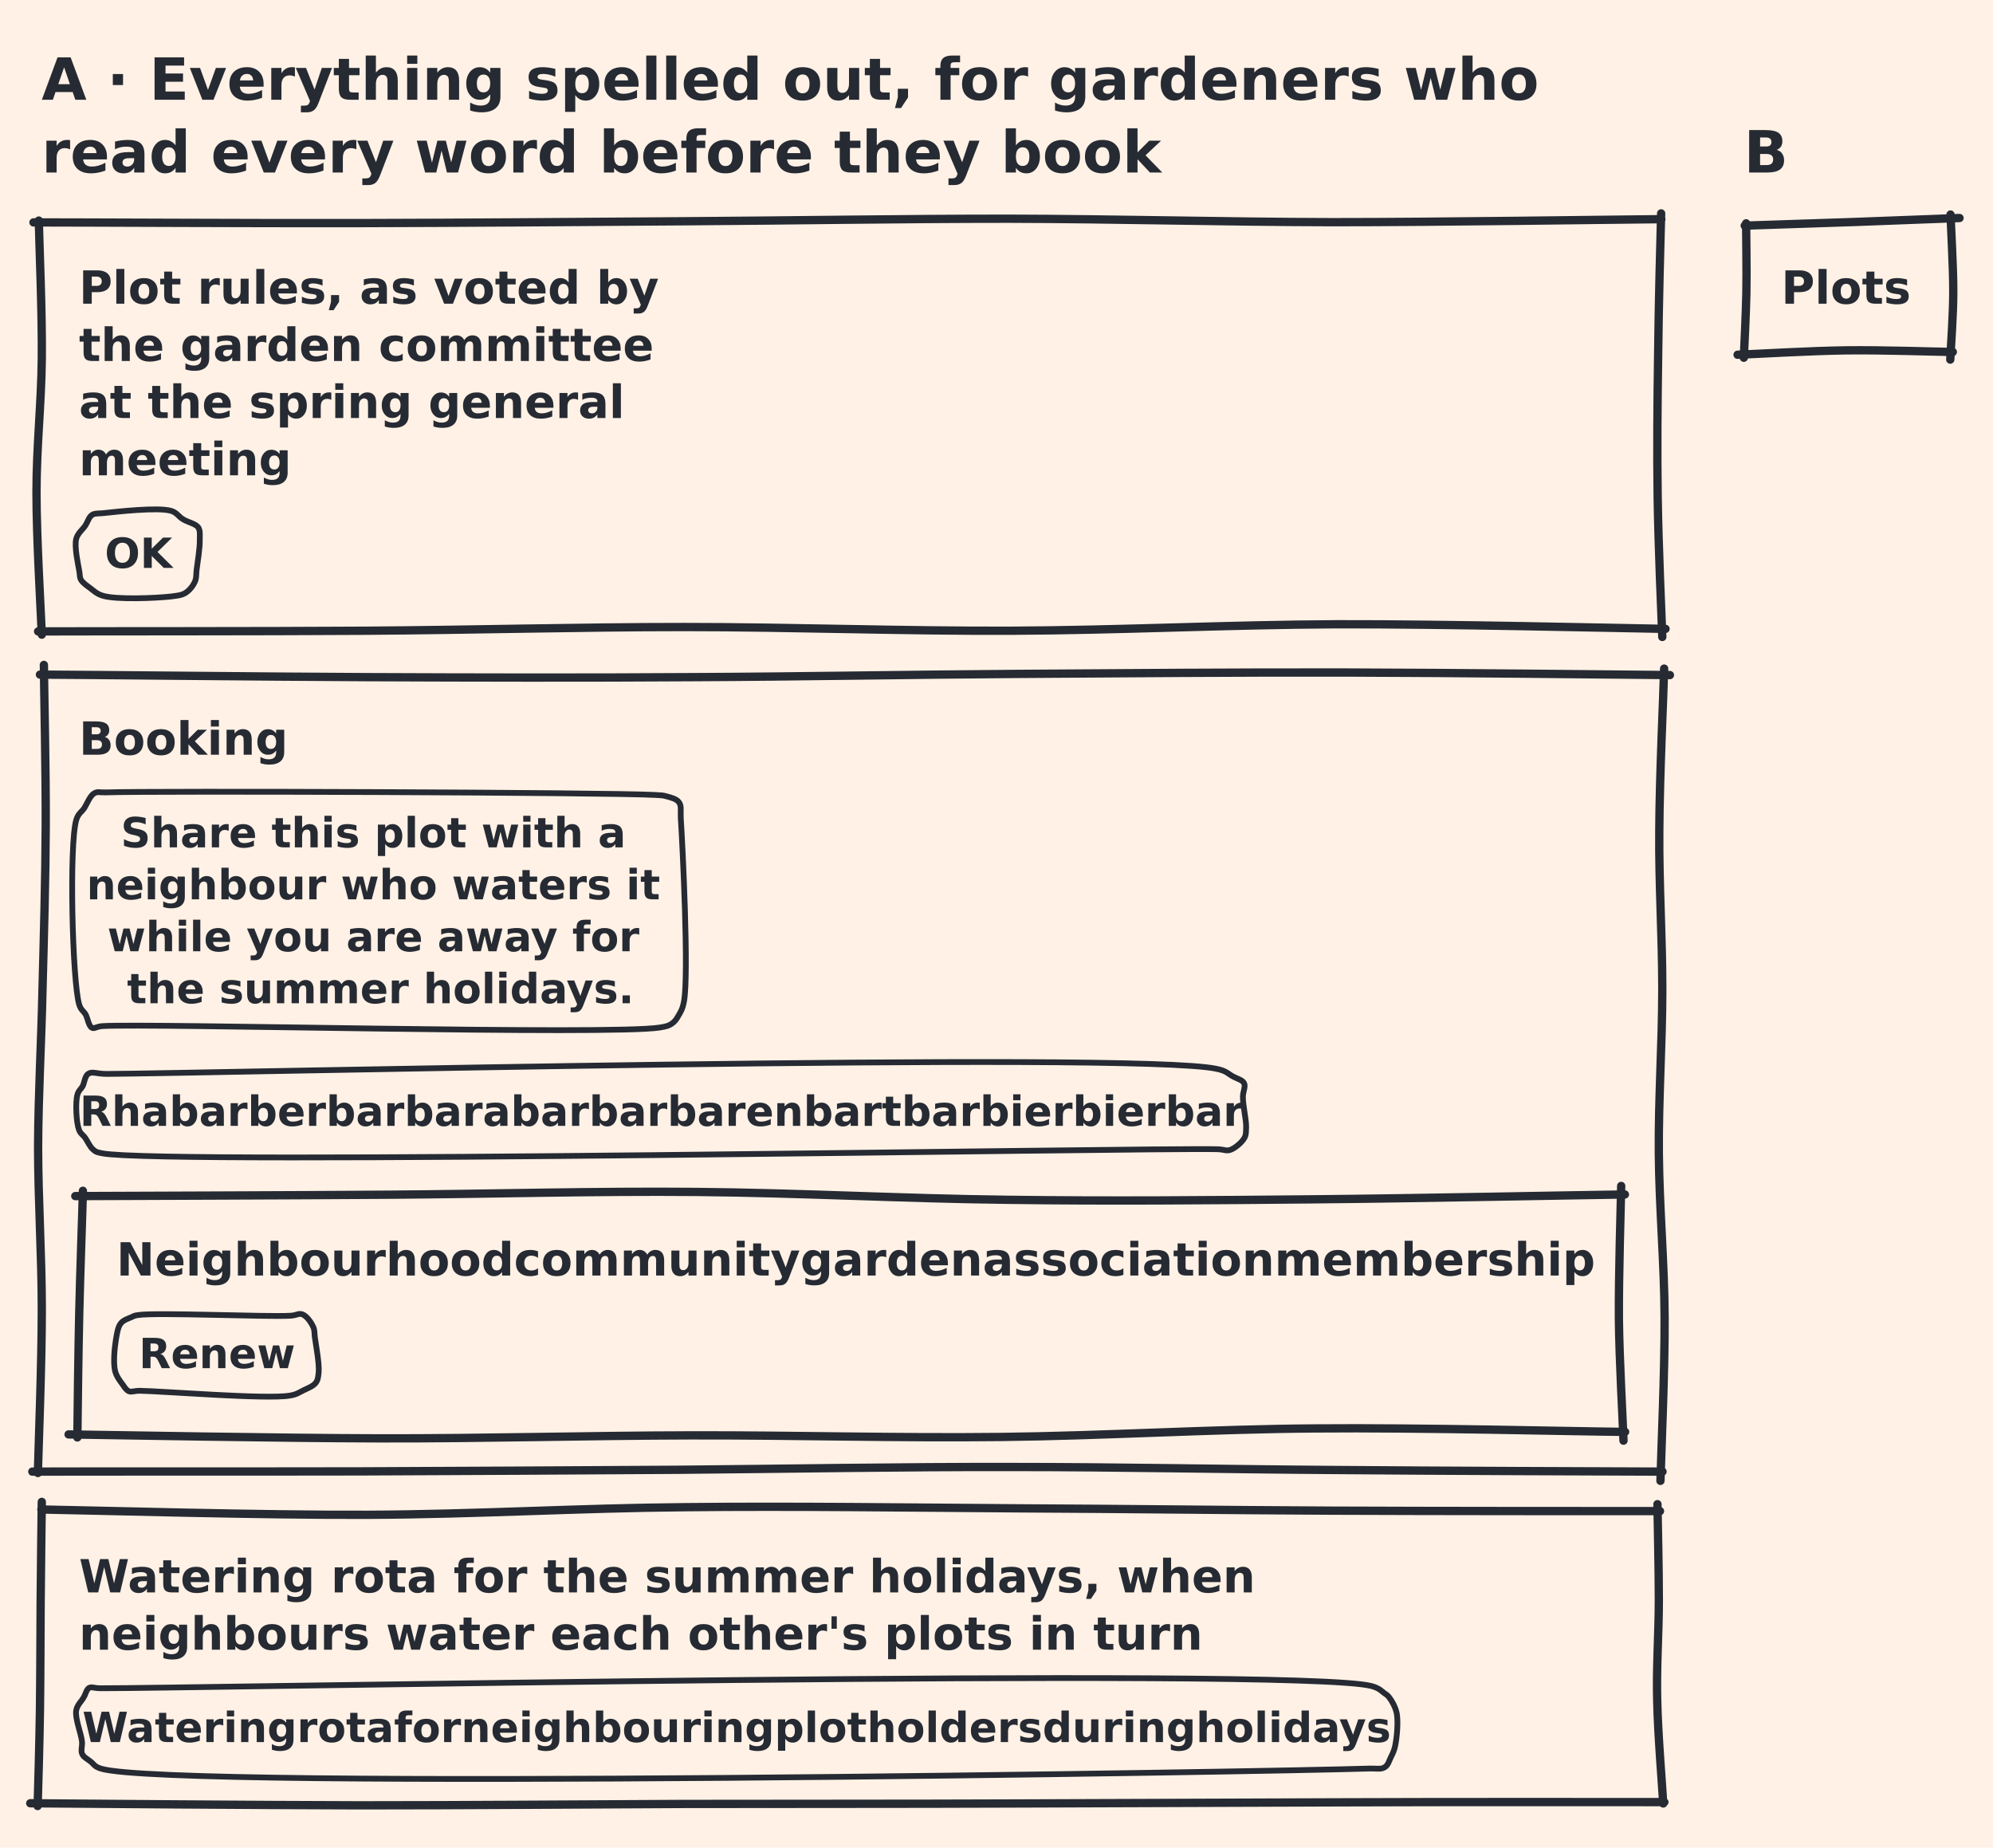
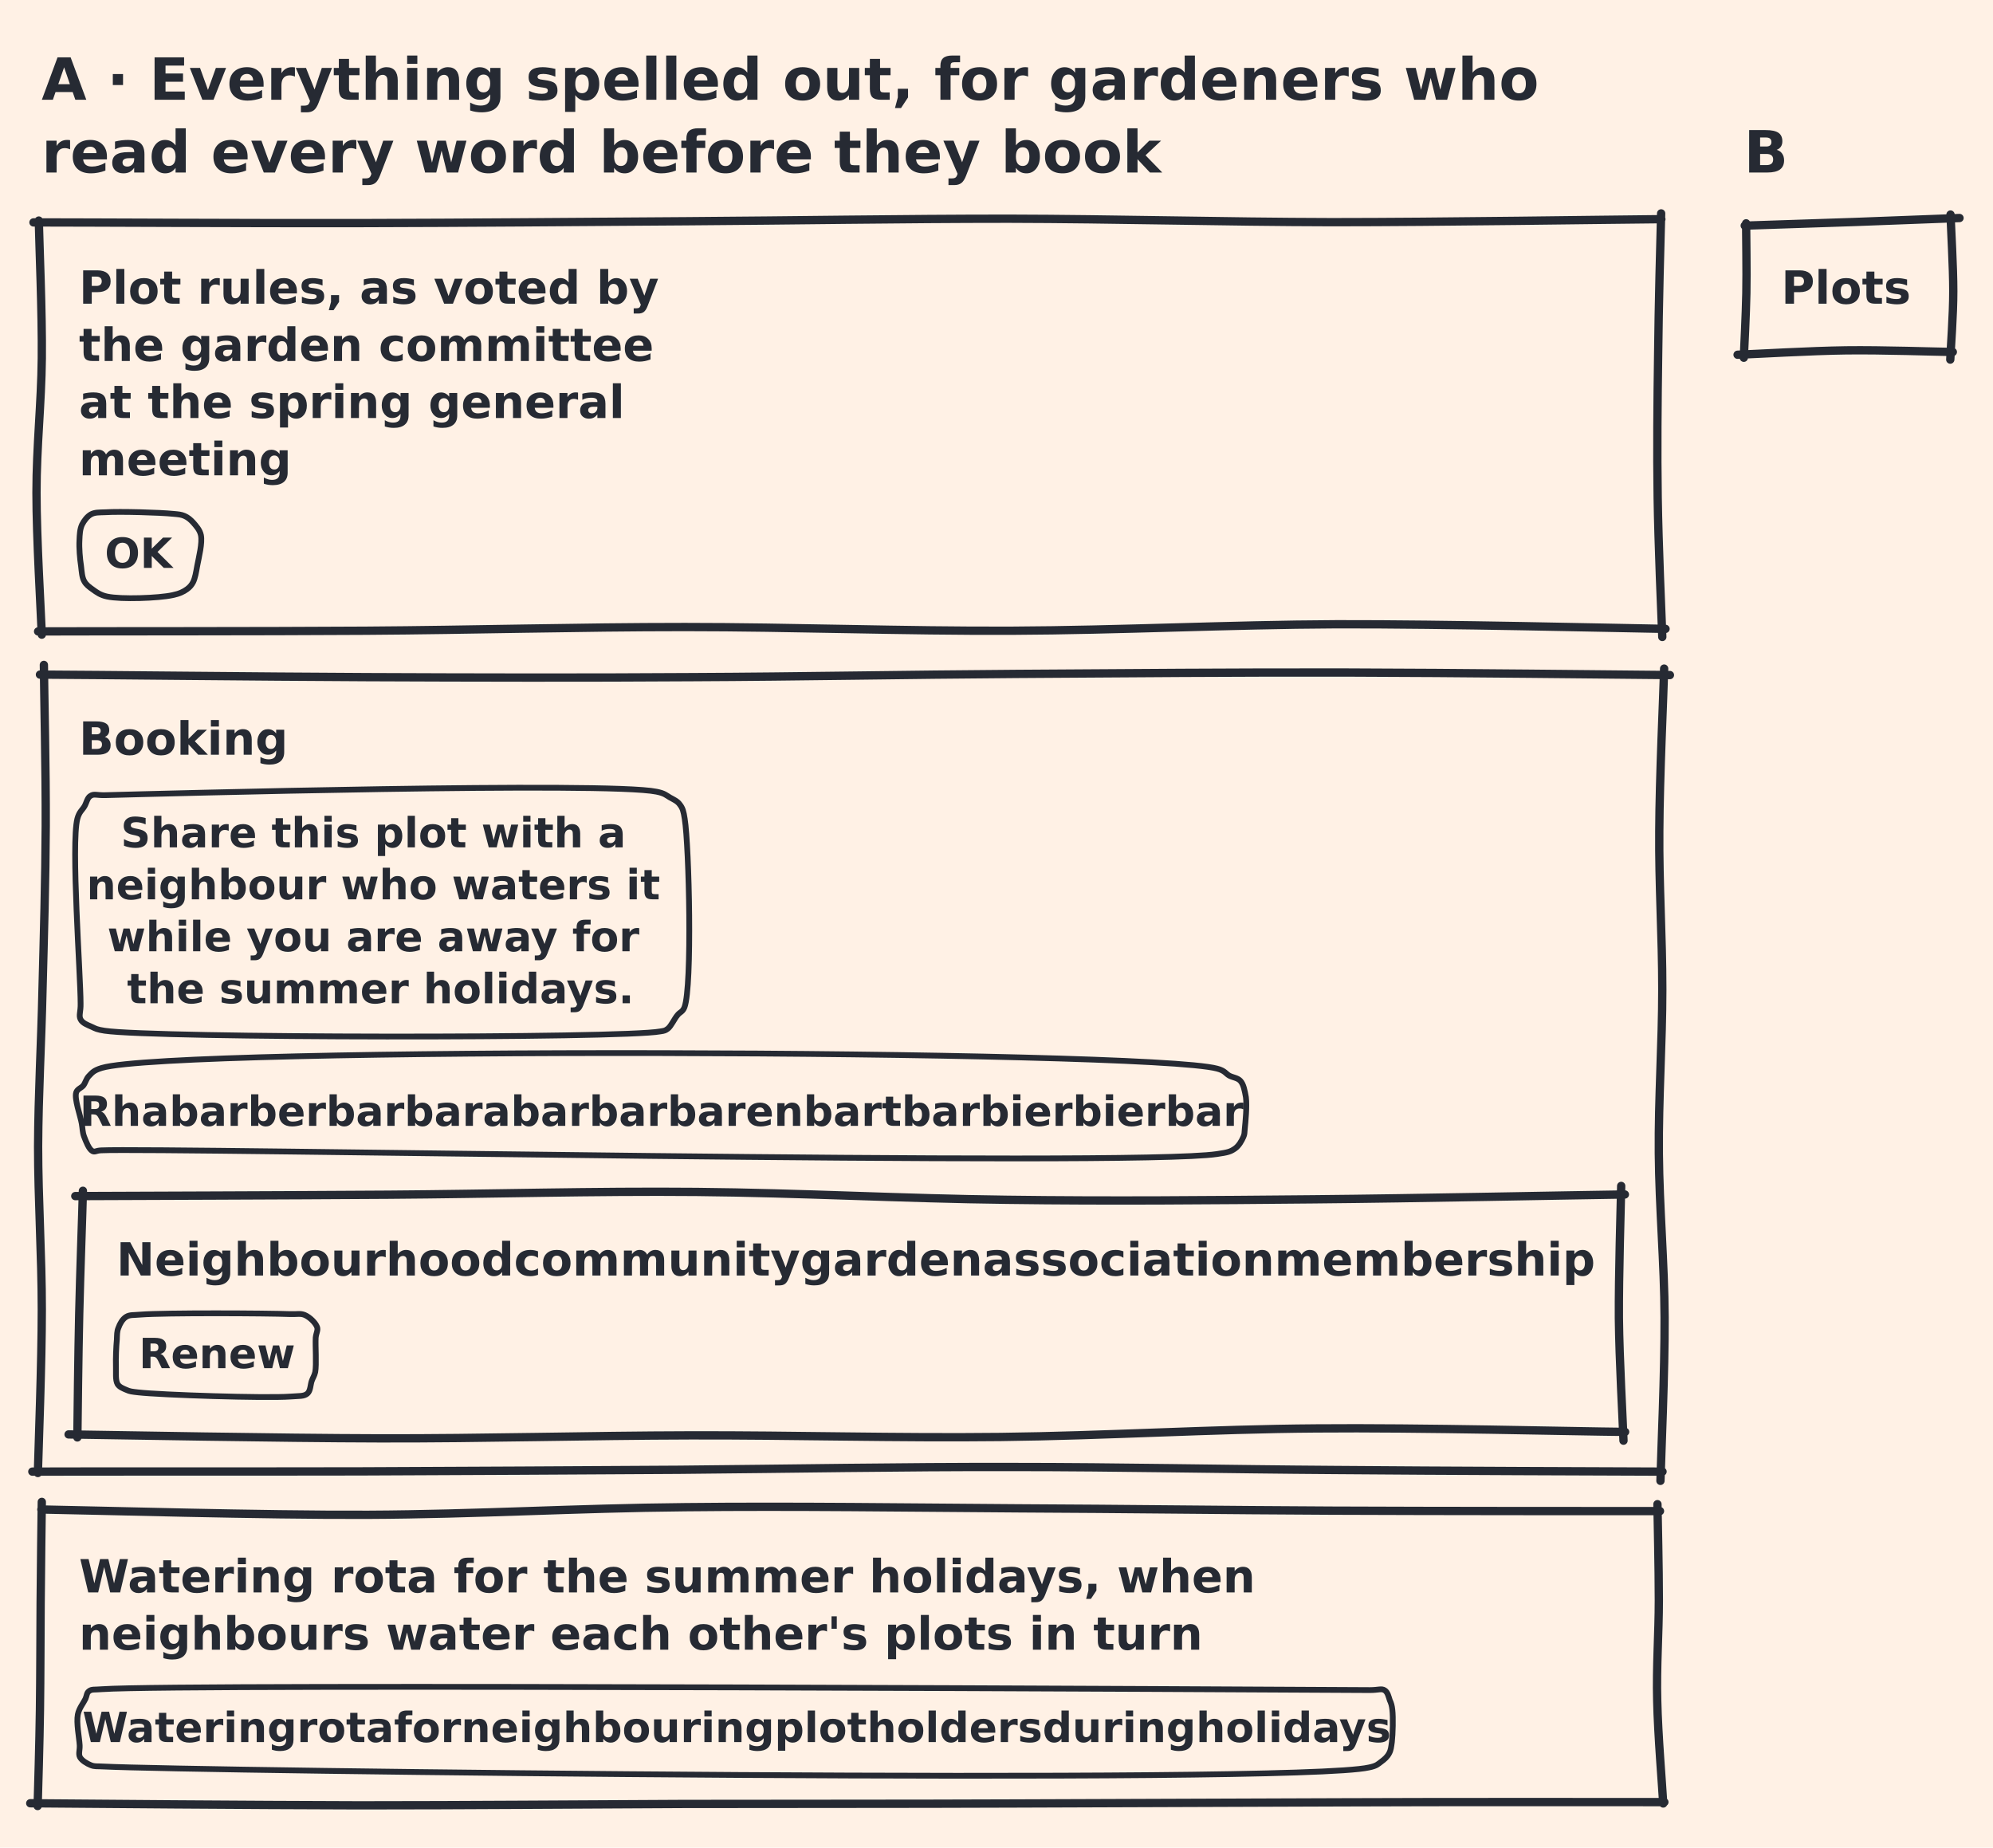
<svg xmlns="http://www.w3.org/2000/svg" viewBox="-18.0 -96.0 863.0 800.0" width="863.0" height="800.0" role="img">
  <rect x="-18.0" y="-96.0" width="863.0" height="800.0" fill="#fff1e5" />
  <g class="variant">
    <text text-anchor="start" font-family="'Atkinson Hyperlegible Next', Avenir, 'Segoe UI', Seravek, Ubuntu, Calibri, 'DejaVu Sans', sans-serif" font-size="25.2" font-weight="700" fill="#262a33">
      <tspan x="0.0" y="-52.8">A · Everything spelled out, for gardeners who</tspan>
      <tspan x="0.0" y="-21.3">read every word before they book</tspan>
    </text>
    <g class="place">
      <path d="M-3.5,0.3 C20.1,0.3 90.8,0.7 137.8,0.6 C184.9,0.5 232.1,0.1 279.0,-0.2 C325.8,-0.5 372.1,-1.3 418.8,-1.3 C465.4,-1.2 511.6,0.1 558.7,0.2 C605.8,0.2 677.6,-0.9 701.4,-1.1 M701.3,-3.6 C701.0,6.6 700.2,37.3 700.0,57.8 C699.7,78.3 699.5,99.1 699.8,119.4 C700.1,139.8 701.4,169.7 701.8,179.8 M703.2,176.3 C679.5,175.9 608.1,174.2 560.9,174.3 C513.7,174.5 467.2,176.9 420.1,177.1 C373.1,177.3 325.3,175.5 278.6,175.5 C232.0,175.5 187.0,176.8 140.3,177.1 C93.6,177.4 22.2,177.3 -1.5,177.4 M0.1,178.8 C-0.3,168.5 -2.2,137.2 -2.2,117.3 C-2.2,97.3 -0.1,78.8 0.1,59.2 C0.3,39.6 -1.0,9.5 -1.2,-0.5" fill="none" stroke="#262a33" stroke-width="3.6" stroke-linecap="round" stroke-linejoin="round" />
      <text text-anchor="start" font-family="'Atkinson Hyperlegible Next', Avenir, 'Segoe UI', Seravek, Ubuntu, Calibri, 'DejaVu Sans', sans-serif" font-size="19.8" font-weight="700" fill="#262a33">
        <tspan x="16.2" y="35.5">Plot rules, as voted by</tspan>
        <tspan x="16.2" y="60.3">the garden committee</tspan>
        <tspan x="16.2" y="85.0">at the spring general</tspan>
        <tspan x="16.2" y="109.8">meeting</tspan>
      </text>
    </g>
    <g class="affordance">
-       <path d="M15.0,137.3 C15.7,134.8 17.8,133.3 19.0,131.5 C20.0,129.9 20.5,127.9 21.8,127.0 C23.0,126.2 24.3,126.4 26.6,126.2 C32.3,125.6 50.4,123.5 56.1,125.2 C58.7,126.0 59.3,127.7 61.2,128.8 C63.2,130.1 66.6,130.7 67.8,132.3 C68.8,133.8 68.5,135.6 68.5,137.9 C68.6,141.3 67.5,147.7 67.1,151.0 C66.9,152.9 67.1,154.1 66.5,155.6 C65.8,157.4 64.2,159.5 62.5,160.6 C60.7,161.8 58.9,161.9 55.8,162.3 C49.6,163.0 32.5,163.7 26.7,162.0 C23.9,161.2 22.6,159.8 21.0,158.6 C19.5,157.5 17.9,156.4 17.1,155.1 C16.5,154.1 16.6,153.2 16.4,151.7 C15.9,148.6 14.1,140.9 15.0,137.3 Z" fill="none" stroke="#262a33" stroke-width="2.5" stroke-linecap="round" stroke-linejoin="round" />
+       <path d="M16.4,137.9 C16.5,135.4 16.6,133.2 17.5,131.2 C18.4,129.4 19.8,127.6 21.4,126.7 C23.1,125.8 24.8,125.9 27.6,125.8 C33.8,125.4 51.5,125.9 57.1,126.5 C59.4,126.7 60.5,126.8 61.9,127.4 C63.3,128.0 64.5,129.0 65.6,130.2 C66.9,131.7 68.5,133.4 69.0,135.7 C69.7,139.1 68.1,145.3 67.4,149.0 C66.9,151.8 66.5,154.3 65.6,156.1 C64.9,157.4 64.2,158.2 63.0,159.1 C61.5,160.2 59.7,161.1 56.7,161.7 C50.8,163.0 34.4,163.6 28.4,162.3 C25.5,161.7 23.9,160.5 22.1,159.2 C20.7,158.2 19.3,157.2 18.5,155.7 C17.5,154.0 17.4,151.6 17.1,149.1 C16.6,145.9 16.2,141.2 16.4,137.9 Z" fill="none" stroke="#262a33" stroke-width="2.5" stroke-linecap="round" stroke-linejoin="round" />
      <text text-anchor="middle" font-family="'Atkinson Hyperlegible Next', Avenir, 'Segoe UI', Seravek, Ubuntu, Calibri, 'DejaVu Sans', sans-serif" font-size="18.0" font-weight="600" fill="#262a33">
        <tspan x="42.0" y="149.9">OK</tspan>
      </text>
    </g>
    <g class="place">
      <path d="M-0.7,196.1 C23.0,196.2 94.1,197.0 141.1,197.2 C188.2,197.4 234.8,197.5 281.6,197.2 C328.4,197.0 374.7,196.1 422.0,195.8 C469.3,195.5 518.0,195.1 565.2,195.2 C612.4,195.3 681.8,196.1 705.1,196.3 M702.6,193.5 C702.3,205.2 700.6,240.6 700.5,263.7 C700.3,286.9 701.8,309.1 701.8,332.4 C701.8,355.7 700.1,379.7 700.3,403.4 C700.5,427.0 702.7,450.9 702.8,474.5 C702.9,498.2 701.3,533.4 701.0,545.2 M701.9,541.2 C678.2,541.1 607.1,540.9 560.1,540.5 C513.1,540.2 467.2,539.2 419.9,539.2 C372.6,539.1 323.2,540.0 276.2,540.4 C229.2,540.7 184.5,540.9 137.8,541.1 C91.1,541.2 19.6,541.1 -4.0,541.2 M-1.6,541.8 C-1.3,530.0 0.1,494.5 0.1,471.0 C0.1,447.4 -1.5,423.5 -1.5,400.4 C-1.4,377.4 -0.1,355.8 0.4,332.7 C1.0,309.5 1.7,285.1 1.8,261.6 C1.9,238.2 1.1,203.5 1.0,191.9" fill="none" stroke="#262a33" stroke-width="3.6" stroke-linecap="round" stroke-linejoin="round" />
      <text text-anchor="start" font-family="'Atkinson Hyperlegible Next', Avenir, 'Segoe UI', Seravek, Ubuntu, Calibri, 'DejaVu Sans', sans-serif" font-size="19.8" font-weight="700" fill="#262a33">
        <tspan x="16.2" y="230.8">Booking</tspan>
      </text>
    </g>
    <g class="affordance">
-       <path d="M15.0,259.1 C15.9,256.1 17.3,255.7 18.5,253.9 C19.8,251.8 21.0,248.5 22.8,247.5 C24.3,246.6 24.9,247.2 27.9,247.1 C48.2,246.4 245.2,247.1 265.5,248.2 C268.5,248.4 268.9,248.3 270.6,248.8 C272.4,249.3 275.0,249.9 276.0,251.4 C277.2,253.0 276.6,254.8 276.8,258.4 C277.6,270.5 280.3,325.9 278.2,337.5 C277.6,340.9 276.7,342.2 275.7,343.9 C275.0,345.2 274.3,346.2 273.1,347.1 C271.8,348.0 271.0,348.4 267.8,348.9 C247.0,352.3 45.6,347.0 26.3,348.3 C23.6,348.5 22.9,349.6 21.8,349.0 C20.4,348.3 20.0,345.0 19.1,343.3 C18.2,341.7 17.1,341.5 16.3,339.0 C13.3,329.1 11.9,269.8 15.0,259.1 Z" fill="none" stroke="#262a33" stroke-width="2.5" stroke-linecap="round" stroke-linejoin="round" />
+       <path d="M15.5,258.5 C16.3,255.5 17.6,254.8 18.6,253.1 C19.5,251.5 19.8,249.4 21.2,248.6 C22.7,247.6 23.9,248.4 27.6,248.3 C50.1,247.7 245.0,242.4 266.3,246.8 C269.8,247.5 270.4,248.3 272.1,249.3 C273.7,250.2 275.4,250.9 276.4,252.4 C277.6,253.9 278.0,255.3 278.5,258.6 C280.4,270.3 281.8,331.1 278.4,340.1 C277.6,342.2 276.4,342.2 275.4,343.5 C274.0,345.1 272.7,348.2 271.2,349.4 C270.1,350.2 269.9,350.3 267.9,350.6 C251.3,353.7 48.5,353.5 27.3,350.3 C24.0,349.8 23.4,349.4 21.7,348.6 C19.9,347.8 17.7,347.0 16.9,345.4 C16.0,343.7 17.0,342.1 16.9,338.5 C16.9,326.4 12.7,269.4 15.5,258.5 Z" fill="none" stroke="#262a33" stroke-width="2.5" stroke-linecap="round" stroke-linejoin="round" />
      <text text-anchor="middle" font-family="'Atkinson Hyperlegible Next', Avenir, 'Segoe UI', Seravek, Ubuntu, Calibri, 'DejaVu Sans', sans-serif" font-size="18.0" font-weight="600" fill="#262a33">
        <tspan x="146.8" y="270.9">Share this plot with a</tspan>
        <tspan x="146.8" y="293.4">neighbour who waters it</tspan>
        <tspan x="146.8" y="315.9">while you are away for</tspan>
        <tspan x="146.8" y="338.4">the summer holidays.</tspan>
      </text>
    </g>
    <g class="affordance">
-       <path d="M15.5,378.1 C15.9,376.3 17.0,375.7 17.8,374.3 C18.6,372.7 18.7,369.9 20.3,368.9 C22.0,367.8 23.6,369.0 28.4,369.0 C65.4,368.9 474.1,359.1 508.8,366.8 C513.2,367.7 513.8,369.0 515.9,370.1 C517.7,371.1 520.0,371.6 520.7,373.0 C521.5,374.5 520.1,376.8 520.2,379.2 C520.2,382.7 521.6,388.5 521.6,391.8 C521.5,393.8 521.7,395.3 520.8,396.8 C519.7,398.7 516.8,401.2 514.7,401.9 C512.9,402.5 512.4,401.7 509.0,401.6 C477.5,400.9 53.3,408.5 26.4,403.4 C23.8,402.9 23.5,402.8 22.4,401.8 C21.0,400.7 20.0,398.3 18.9,396.7 C18.0,395.4 16.8,394.9 16.2,393.2 C15.0,390.0 14.6,381.3 15.5,378.1 Z" fill="none" stroke="#262a33" stroke-width="2.5" stroke-linecap="round" stroke-linejoin="round" />
+       <path d="M15.0,377.0 C15.5,375.5 17.2,375.1 18.1,374.0 C19.0,372.8 19.3,371.2 20.4,370.0 C21.8,368.6 22.4,367.5 26.1,366.4 C57.4,357.1 478.4,358.5 509.0,366.7 C512.5,367.6 512.7,368.9 514.4,369.8 C516.0,370.6 517.9,370.7 519.1,372.0 C520.5,373.5 521.0,376.3 521.5,379.1 C522.0,382.9 521.3,389.9 521.0,392.9 C520.9,394.5 520.9,395.2 520.4,396.3 C519.7,397.9 518.5,400.1 516.8,401.3 C514.8,402.7 513.7,403.0 508.9,403.7 C472.6,409.2 51.9,400.9 25.8,402.1 C23.5,402.2 23.1,403.0 22.0,402.4 C20.5,401.6 19.2,398.2 18.4,396.1 C17.7,394.2 17.8,392.8 17.4,390.5 C16.8,387.0 14.1,379.8 15.0,377.0 Z" fill="none" stroke="#262a33" stroke-width="2.5" stroke-linecap="round" stroke-linejoin="round" />
      <text text-anchor="middle" font-family="'Atkinson Hyperlegible Next', Avenir, 'Segoe UI', Seravek, Ubuntu, Calibri, 'DejaVu Sans', sans-serif" font-size="18.0" font-weight="600" fill="#262a33">
        <tspan x="268.5" y="391.5">Rhabarberbarbarabarbarbarenbartbarbierbierbar</tspan>
      </text>
    </g>
    <g class="place">
      <path d="M14.6,421.9 C37.2,421.8 105.4,421.6 150.2,421.3 C195.1,421.0 239.0,419.7 283.7,420.1 C328.3,420.5 373.6,423.0 418.1,423.5 C462.6,424.1 506.1,423.7 550.7,423.3 C595.3,422.9 663.1,421.5 685.6,421.2 M684.0,417.5 C683.8,427.1 682.9,456.3 683.0,474.7 C683.2,493.1 684.7,519.0 685.0,527.8 M685.7,524.0 C663.4,523.8 596.8,522.1 551.8,522.5 C506.7,522.8 460.4,525.7 415.3,526.2 C370.2,526.7 325.9,525.4 281.1,525.5 C236.3,525.6 191.4,526.9 146.5,526.8 C101.6,526.7 34.2,525.4 11.7,525.1 M15.5,526.4 C15.6,517.5 15.9,490.8 16.3,473.0 C16.7,455.2 17.7,428.5 17.9,419.6" fill="none" stroke="#262a33" stroke-width="3.6" stroke-linecap="round" stroke-linejoin="round" />
      <text text-anchor="start" font-family="'Atkinson Hyperlegible Next', Avenir, 'Segoe UI', Seravek, Ubuntu, Calibri, 'DejaVu Sans', sans-serif" font-size="19.8" font-weight="700" fill="#262a33">
        <tspan x="32.4" y="456.3">Neighbourhoodcommunitygardenassociationmembership</tspan>
      </text>
    </g>
    <g class="affordance">
-       <path d="M32.2,484.0 C32.7,481.2 33.0,478.7 34.3,477.0 C35.4,475.6 37.6,474.9 39.0,474.3 C40.0,473.8 40.3,473.6 41.9,473.4 C49.5,472.2 98.1,474.3 107.7,473.7 C110.4,473.6 111.3,472.5 112.9,473.1 C114.7,473.7 116.7,476.5 117.5,478.3 C118.3,479.8 118.1,480.9 118.3,482.8 C118.8,486.4 120.3,494.4 120.0,498.1 C119.8,500.1 119.7,501.5 118.7,502.8 C117.6,504.2 115.3,505.1 113.4,506.0 C111.5,506.9 110.6,507.8 107.4,508.3 C97.4,510.0 51.7,506.3 42.5,506.2 C40.0,506.2 39.0,506.9 37.8,506.4 C36.7,505.9 36.0,504.8 35.2,503.6 C34.0,502.0 32.4,500.0 31.8,497.5 C31.0,493.9 31.6,487.7 32.2,484.0 Z" fill="none" stroke="#262a33" stroke-width="2.5" stroke-linecap="round" stroke-linejoin="round" />
+       <path d="M32.6,484.0 C32.7,482.0 32.6,480.5 33.3,478.9 C33.9,477.2 35.0,475.2 36.6,474.2 C38.2,473.2 39.7,473.5 43.0,473.2 C53.3,472.4 97.3,472.6 107.6,473.0 C110.9,473.1 112.1,472.6 114.0,473.4 C116.1,474.3 118.6,476.7 119.3,478.6 C119.8,480.0 118.9,481.2 118.7,483.2 C118.5,486.8 119.1,494.8 118.5,498.1 C118.1,499.8 117.5,500.5 117.0,501.9 C116.4,503.5 116.5,506.2 115.1,507.4 C113.6,508.7 111.5,508.4 107.8,508.7 C96.8,509.5 51.5,508.0 41.9,506.9 C39.2,506.6 38.2,506.5 36.7,505.8 C35.3,505.2 33.7,504.6 32.9,503.3 C31.9,501.5 32.3,498.4 32.2,495.5 C32.1,492.1 32.3,487.1 32.6,484.0 Z" fill="none" stroke="#262a33" stroke-width="2.5" stroke-linecap="round" stroke-linejoin="round" />
      <text text-anchor="middle" font-family="'Atkinson Hyperlegible Next', Avenir, 'Segoe UI', Seravek, Ubuntu, Calibri, 'DejaVu Sans', sans-serif" font-size="18.0" font-weight="600" fill="#262a33">
        <tspan x="76.0" y="496.4">Renew</tspan>
      </text>
    </g>
    <g class="place">
      <path d="M-0.1,557.6 C23.5,558.0 95.1,560.1 141.5,559.9 C188.0,559.7 231.9,557.0 278.7,556.6 C325.5,556.1 375.9,556.8 422.6,557.1 C469.2,557.3 512.1,557.9 558.5,558.1 C604.9,558.3 677.1,558.3 700.8,558.3 M699.7,555.3 C699.8,562.2 700.3,582.7 700.3,596.9 C700.3,611.1 699.2,625.8 699.6,640.4 C699.9,655.1 701.8,677.5 702.2,684.9 M702.7,684.3 C679.4,684.3 609.5,684.2 562.5,684.4 C515.6,684.5 468.3,684.8 420.8,684.9 C373.4,685.1 325.0,685.0 277.8,685.1 C230.6,685.3 184.7,685.7 137.6,685.7 C90.5,685.6 18.8,685.0 -4.9,684.8 M-1.7,686.0 C-1.5,679.1 -0.9,658.9 -0.7,644.2 C-0.5,629.6 -0.5,613.1 -0.4,598.1 C-0.3,583.1 0.0,561.6 0.1,554.3" fill="none" stroke="#262a33" stroke-width="3.6" stroke-linecap="round" stroke-linejoin="round" />
      <text text-anchor="start" font-family="'Atkinson Hyperlegible Next', Avenir, 'Segoe UI', Seravek, Ubuntu, Calibri, 'DejaVu Sans', sans-serif" font-size="19.8" font-weight="700" fill="#262a33">
        <tspan x="16.2" y="593.5">Watering rota for the summer holidays, when</tspan>
        <tspan x="16.2" y="618.3">neighbours water each other's plots in turn</tspan>
      </text>
    </g>
    <g class="affordance">
-       <path d="M15.0,644.6 C15.4,642.2 17.3,640.7 18.2,639.0 C19.1,637.6 19.4,635.6 20.5,634.9 C21.8,634.2 22.5,635.0 25.6,635.0 C57.8,635.2 541.9,625.7 575.7,634.0 C579.4,635.0 580.0,636.1 581.4,637.1 C582.3,637.7 582.8,638.0 583.5,638.9 C584.6,640.3 586.2,643.0 586.8,645.8 C587.5,649.5 586.9,656.1 586.2,659.6 C585.8,661.8 585.1,663.2 584.3,664.8 C583.5,666.4 583.1,668.3 581.6,669.2 C579.8,670.3 578.4,669.6 573.6,669.8 C534.1,671.1 55.8,679.2 25.7,669.8 C22.8,668.9 22.7,667.9 21.3,666.8 C20.0,665.7 18.2,664.9 17.6,663.5 C16.9,662.0 17.7,660.2 17.5,658.0 C17.1,654.5 14.4,648.0 15.0,644.6 Z" fill="none" stroke="#262a33" stroke-width="2.5" stroke-linecap="round" stroke-linejoin="round" />
+       <path d="M15.7,646.4 C16.2,643.7 18.1,641.5 19.0,639.6 C19.6,638.3 19.5,637.0 20.5,636.3 C21.7,635.3 22.8,635.7 26.4,635.4 C60.9,633.0 539.4,635.6 575.2,635.8 C579.0,635.8 580.2,635.0 581.6,635.9 C582.9,636.7 583.3,638.7 583.8,640.2 C584.4,641.5 584.7,642.5 584.9,644.3 C585.3,647.6 585.1,654.9 584.7,658.3 C584.4,660.4 584.3,661.8 583.5,663.2 C582.8,664.6 581.5,665.8 580.1,666.8 C578.6,667.9 578.2,668.6 574.8,669.3 C542.3,676.7 61.3,670.7 27.1,668.9 C23.6,668.7 23.1,669.0 21.3,668.3 C19.6,667.6 17.4,666.3 16.6,664.8 C15.9,663.4 16.6,661.8 16.5,659.7 C16.3,656.3 15.0,650.0 15.7,646.4 Z" fill="none" stroke="#262a33" stroke-width="2.5" stroke-linecap="round" stroke-linejoin="round" />
      <text text-anchor="middle" font-family="'Atkinson Hyperlegible Next', Avenir, 'Segoe UI', Seravek, Ubuntu, Calibri, 'DejaVu Sans', sans-serif" font-size="18.0" font-weight="600" fill="#262a33">
        <tspan x="301.0" y="658.3">Wateringrotaforneighbouringplotholdersduringholidays</tspan>
      </text>
    </g>
  </g>
  <g class="variant">
    <text text-anchor="start" font-family="'Atkinson Hyperlegible Next', Avenir, 'Segoe UI', Seravek, Ubuntu, Calibri, 'DejaVu Sans', sans-serif" font-size="25.2" font-weight="700" fill="#262a33">
      <tspan x="737.1" y="-21.3">B</tspan>
    </text>
    <g class="place">
      <path d="M737.5,1.7 C745.5,1.4 770.0,0.6 785.5,0.1 C801.0,-0.5 823.0,-1.3 830.5,-1.6 M826.6,-3.1 C826.8,2.5 827.8,19.6 827.8,30.1 C827.8,40.5 826.7,54.7 826.5,59.7 M827.6,56.4 C819.9,56.3 797.0,55.5 781.4,55.7 C765.9,55.9 742.3,57.3 734.4,57.6 M737.1,58.9 C737.3,54.3 738.0,40.7 738.2,31.0 C738.4,21.3 738.1,5.7 738.1,0.7" fill="none" stroke="#262a33" stroke-width="3.6" stroke-linecap="round" stroke-linejoin="round" />
      <text text-anchor="start" font-family="'Atkinson Hyperlegible Next', Avenir, 'Segoe UI', Seravek, Ubuntu, Calibri, 'DejaVu Sans', sans-serif" font-size="19.8" font-weight="700" fill="#262a33">
        <tspan x="753.3" y="35.5">Plots</tspan>
      </text>
    </g>
  </g>
</svg>
